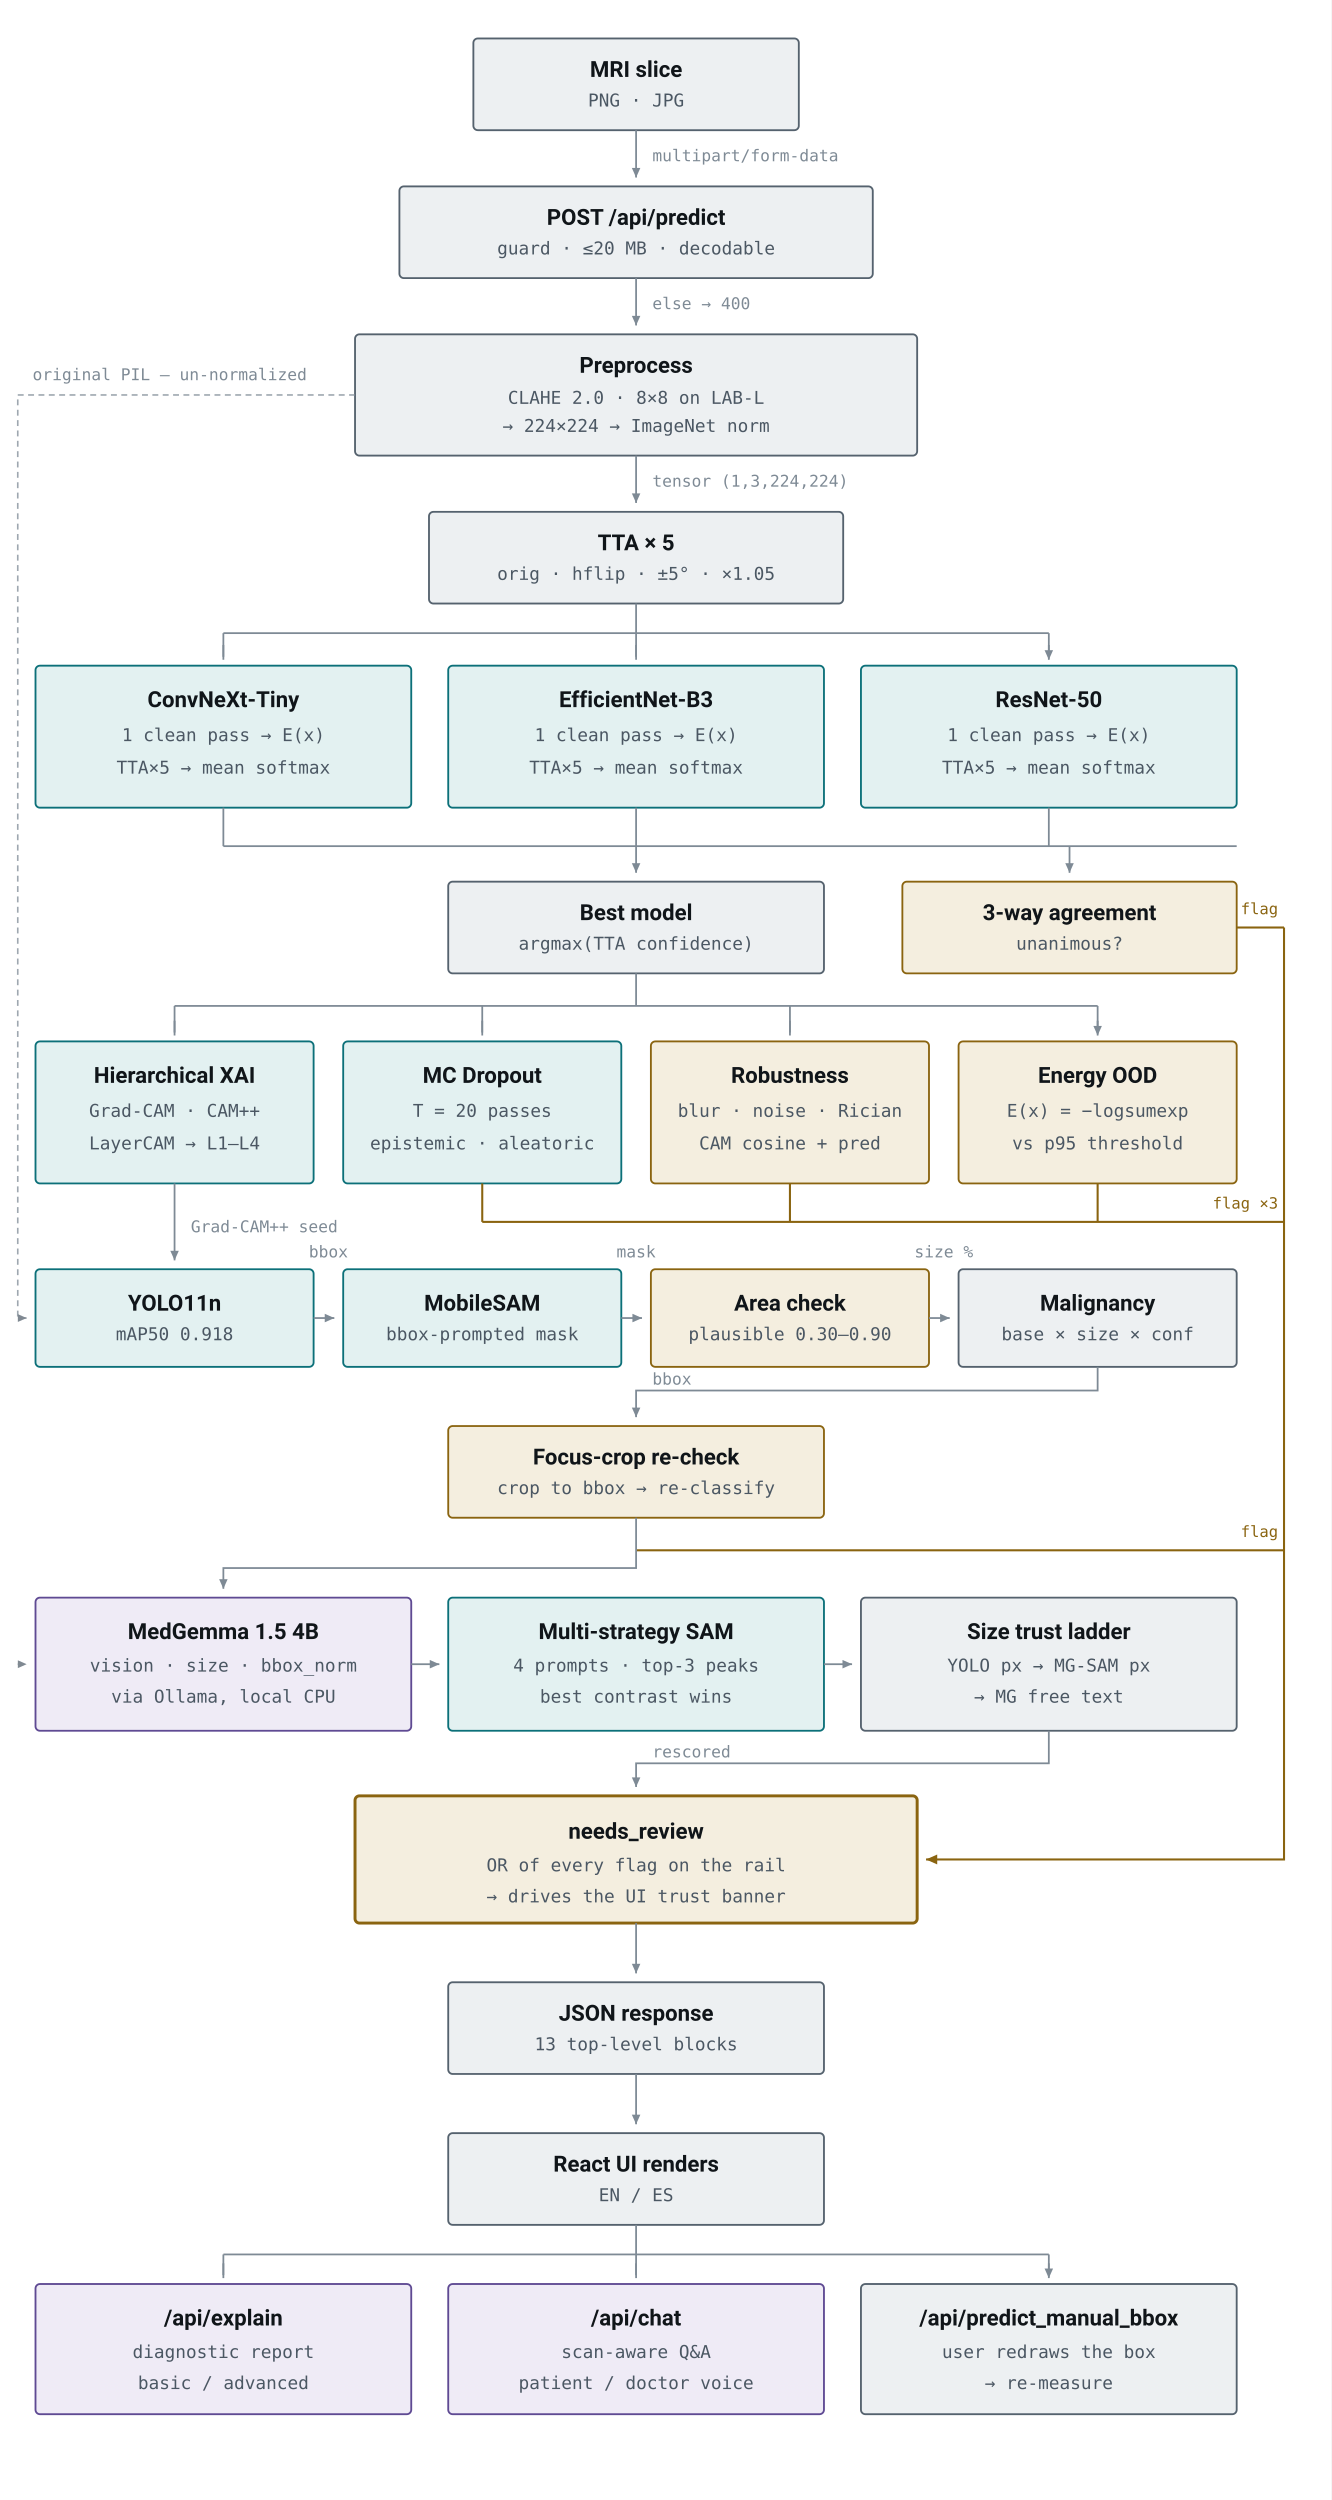
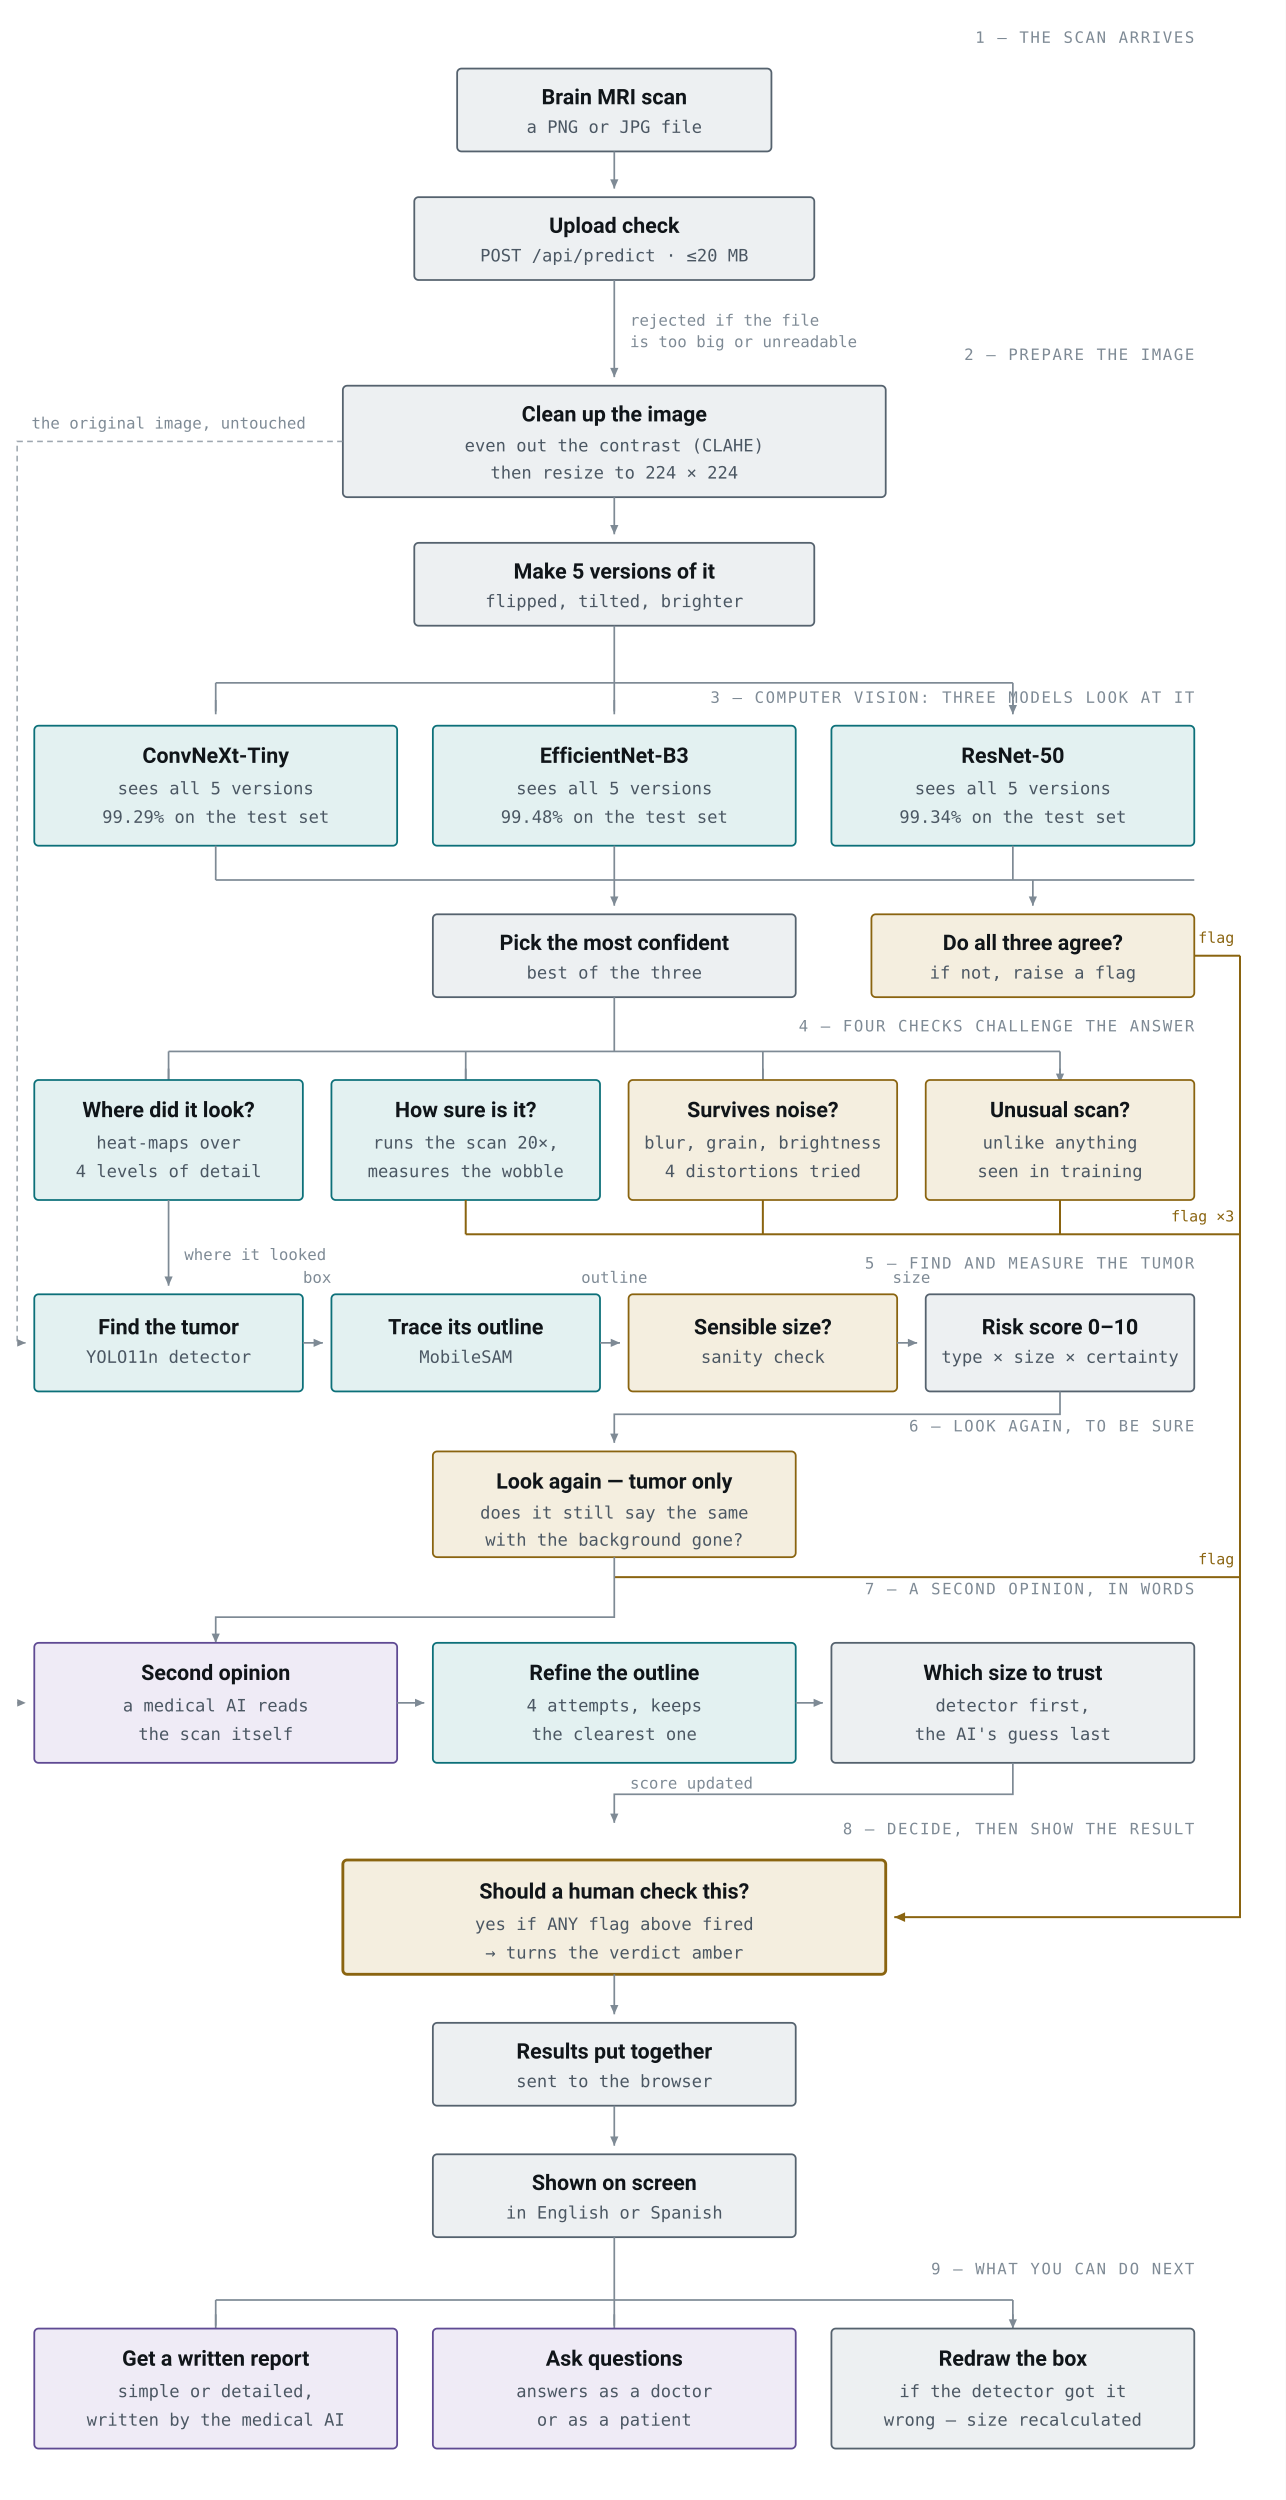
- <svg xmlns="http://www.w3.org/2000/svg" viewBox="0 0 900 1690" role="img" aria-label="Flowchart of the brain tumor detection pipeline: an uploaded MRI is preprocessed, expanded into five test-time augmentations, and classified by three CNNs in parallel. The best model feeds explainability, uncertainty, robustness and out-of-distribution checks; the Grad-CAM++ output seeds a YOLO and MobileSAM localization chain that produces a malignancy score, which is cross-checked by a focus crop and by MedGemma before the response is assembled. Five independent checks feed a shared needs-review flag.">
+ <svg xmlns="http://www.w3.org/2000/svg" viewBox="0 0 900 1750" role="img" aria-label="Flowchart of the brain tumor pipeline in nine plain-language stages. A scan arrives and is checked, the image is cleaned up and copied into five variations, three computer-vision models classify it and the most confident one is picked, four checks challenge that answer, a detector finds and measures the tumor, the model looks again at the tumor alone, a medical language model gives a second opinion, the system decides whether a human should review it, and the result is shown with options to get a written report, ask questions, or redraw the box.">
  <style>
  .nd{stroke-width:1.25}
  .nd-io{fill:#EDF0F2;stroke:#55626E}
  .nd-model{fill:#E3F1F1;stroke:#0C7079}
  .nd-check{fill:#F4EEDF;stroke:#8A6410}
  .nd-llm{fill:#EFEBF6;stroke:#5F4A93}
  .nd-gate{fill:#F4EEDF;stroke:#8A6410;stroke-width:2}
  .t-lbl{font-family:'Segoe UI',Roboto,system-ui,-apple-system,'Helvetica Neue',Arial,sans-serif;font-weight:700;font-size:15px;fill:#101519;text-anchor:middle}
  .t-sub{font-family:'DejaVu Sans Mono',Menlo,Consolas,'Liberation Mono','Courier New',monospace;font-size:12px;fill:#4B5763;text-anchor:middle}
  .t-edge{font-family:'DejaVu Sans Mono',Menlo,Consolas,'Liberation Mono','Courier New',monospace;font-size:11px;fill:#7E8A95;text-anchor:middle}
  .t-edge-l{text-anchor:start}
  .t-flag{font-family:'DejaVu Sans Mono',Menlo,Consolas,'Liberation Mono','Courier New',monospace;font-size:10.5px;fill:#8A6410;text-anchor:end;font-weight:500}
-   .t-band{font-family:'DejaVu Sans Mono',Menlo,Consolas,'Liberation Mono','Courier New',monospace;font-size:10px;letter-spacing:.12em;fill:#7E8A95;text-anchor:start}
+   .t-sec{font-family:'DejaVu Sans Mono',Menlo,Consolas,'Liberation Mono','Courier New',monospace;font-size:11px;font-weight:500;letter-spacing:.1em;fill:#7E8A95;text-anchor:end}
  .ed{stroke:#7E8A95;stroke-width:1.2;fill:none}
  .ed-soft{stroke:#7E8A95;stroke-width:1.1;fill:none;stroke-dasharray:4 3;opacity:.75}
  .ed-rail{stroke:#8A6410;stroke-width:1.4;fill:none}
  .ed-loop{stroke:#55626E;stroke-width:1.1;fill:none;stroke-dasharray:5 4}
</style>
-   <rect x="0" y="0" width="900" height="1690" fill="#ffffff" />
+   <rect x="0" y="0" width="900" height="1750" fill="#ffffff" />
  <defs>
    <marker id="ah" viewBox="0 0 10 10" refX="9" refY="5" markerWidth="6" markerHeight="6" orient="auto-start-reverse">
      <path d="M0,1 L9,5 L0,9 z" fill="#7E8A95" />
    </marker>
    <marker id="ah-rail" viewBox="0 0 10 10" refX="9" refY="5" markerWidth="6" markerHeight="6" orient="auto-start-reverse">
      <path d="M0,1 L9,5 L0,9 z" fill="#8A6410" />
    </marker>
    <marker id="ah-soft" viewBox="0 0 10 10" refX="9" refY="5" markerWidth="6" markerHeight="6" orient="auto-start-reverse">
      <path d="M0,1 L9,5 L0,9 z" fill="#55626E" />
    </marker>
  </defs>
-   <rect rx="3" class="nd nd-io" x="320" y="26" width="220" height="62" />
-   <text class="t-lbl" x="430" y="52">MRI slice</text>
-   <text class="t-sub" x="430" y="72">PNG · JPG</text>
-   <line class="ed" x1="430" y1="88" x2="430" y2="120" marker-end="url(#ah)" />
-   <text class="t-edge t-edge-l" x="441" y="109">multipart/form-data</text>
-   <rect rx="3" class="nd nd-io" x="270" y="126" width="320" height="62" />
-   <text class="t-lbl" x="430" y="152">POST /api/predict</text>
-   <text class="t-sub" x="430" y="172">guard · ≤20 MB · decodable</text>
-   <line class="ed" x1="430" y1="188" x2="430" y2="220" marker-end="url(#ah)" />
-   <text class="t-edge t-edge-l" x="441" y="209">else → 400</text>
-   <rect rx="3" class="nd nd-io" x="240" y="226" width="380" height="82" />
-   <text class="t-lbl" x="430" y="252">Preprocess</text>
-   <text class="t-sub" x="430" y="273">CLAHE 2.0 · 8×8 on LAB-L</text>
-   <text class="t-sub" x="430" y="292">→ 224×224 → ImageNet norm</text>
-   <line class="ed" x1="430" y1="308" x2="430" y2="340" marker-end="url(#ah)" />
-   <text class="t-edge t-edge-l" x="441" y="329">tensor (1,3,224,224)</text>
-   <path class="ed-soft" d="M240,267 L12,267 L12,891 L18,891" marker-end="url(#ah-soft)" />
-   <path class="ed-soft" d="M12,1125 L18,1125" marker-end="url(#ah-soft)" />
-   <text class="t-edge t-edge-l" x="22" y="257">original PIL — un-normalized</text>
-   <rect rx="3" class="nd nd-io" x="290" y="346" width="280" height="62" />
-   <text class="t-lbl" x="430" y="372">TTA × 5</text>
-   <text class="t-sub" x="430" y="392">orig · hflip · ±5° · ×1.05</text>
-   <path class="ed" d="M430,408 L430,428 M151,428 L709,428 M151,428 L151,444 M430,428 L430,444 M709,428 L709,444" />
-   <path class="ed" d="M151,436 L151,446 M430,436 L430,446 M709,436 L709,446" marker-end="url(#ah)" />
-   <rect rx="3" class="nd nd-model" x="24" y="450" width="254" height="96" />
-   <text class="t-lbl" x="151" y="478">ConvNeXt-Tiny</text>
-   <text class="t-sub" x="151" y="501">1 clean pass → E(x)</text>
-   <text class="t-sub" x="151" y="523">TTA×5 → mean softmax</text>
-   <rect rx="3" class="nd nd-model" x="303" y="450" width="254" height="96" />
-   <text class="t-lbl" x="430" y="478">EfficientNet-B3</text>
-   <text class="t-sub" x="430" y="501">1 clean pass → E(x)</text>
-   <text class="t-sub" x="430" y="523">TTA×5 → mean softmax</text>
-   <rect rx="3" class="nd nd-model" x="582" y="450" width="254" height="96" />
-   <text class="t-lbl" x="709" y="478">ResNet-50</text>
-   <text class="t-sub" x="709" y="501">1 clean pass → E(x)</text>
-   <text class="t-sub" x="709" y="523">TTA×5 → mean softmax</text>
-   <path class="ed" d="M151,546 L151,572 M430,546 L430,572 M709,546 L709,572 M151,572 L836,572" />
-   <line class="ed" x1="430" y1="572" x2="430" y2="590" marker-end="url(#ah)" />
-   <path class="ed" d="M723,572 L723,590" marker-end="url(#ah)" />
-   <rect rx="3" class="nd nd-io" x="303" y="596" width="254" height="62" />
-   <text class="t-lbl" x="430" y="622">Best model</text>
-   <text class="t-sub" x="430" y="642">argmax(TTA confidence)</text>
-   <rect rx="3" class="nd nd-check" x="610" y="596" width="226" height="62" />
-   <text class="t-lbl" x="723" y="622">3-way agreement</text>
-   <text class="t-sub" x="723" y="642">unanimous?</text>
-   <path class="ed-rail" d="M836,627 L868,627" />
-   <text class="t-flag" x="864" y="618">flag</text>
-   <path class="ed" d="M430,658 L430,680 M118,680 L742,680 M118,680 L118,698 M326,680 L326,698 M534,680 L534,698 M742,680 L742,698" />
-   <path class="ed" d="M118,690 L118,700 M326,690 L326,700 M534,690 L534,700 M742,690 L742,700" marker-end="url(#ah)" />
-   <rect rx="3" class="nd nd-model" x="24" y="704" width="188" height="96" />
-   <text class="t-lbl" x="118" y="732">Hierarchical XAI</text>
-   <text class="t-sub" x="118" y="755">Grad-CAM · CAM++</text>
-   <text class="t-sub" x="118" y="777">LayerCAM → L1–L4</text>
-   <rect rx="3" class="nd nd-model" x="232" y="704" width="188" height="96" />
-   <text class="t-lbl" x="326" y="732">MC Dropout</text>
-   <text class="t-sub" x="326" y="755">T = 20 passes</text>
-   <text class="t-sub" x="326" y="777">epistemic · aleatoric</text>
-   <rect rx="3" class="nd nd-check" x="440" y="704" width="188" height="96" />
-   <text class="t-lbl" x="534" y="732">Robustness</text>
-   <text class="t-sub" x="534" y="755">blur · noise · Rician</text>
-   <text class="t-sub" x="534" y="777">CAM cosine + pred</text>
-   <rect rx="3" class="nd nd-check" x="648" y="704" width="188" height="96" />
-   <text class="t-lbl" x="742" y="732">Energy OOD</text>
-   <text class="t-sub" x="742" y="755">E(x) = −logsumexp</text>
-   <text class="t-sub" x="742" y="777">vs p95 threshold</text>
-   <path class="ed-rail" d="M326,800 L326,826 M534,800 L534,826 M742,800 L742,826 M326,826 L868,826" />
-   <text class="t-flag" x="864" y="817">flag ×3</text>
-   <line class="ed" x1="118" y1="800" x2="118" y2="852" marker-end="url(#ah)" />
-   <text class="t-edge t-edge-l" x="129" y="833">Grad-CAM++ seed</text>
-   <rect rx="3" class="nd nd-model" x="24" y="858" width="188" height="66" />
-   <text class="t-lbl" x="118" y="886">YOLO11n</text>
-   <text class="t-sub" x="118" y="906">mAP50 0.918</text>
-   <rect rx="3" class="nd nd-model" x="232" y="858" width="188" height="66" />
-   <text class="t-lbl" x="326" y="886">MobileSAM</text>
-   <text class="t-sub" x="326" y="906">bbox-prompted mask</text>
-   <rect rx="3" class="nd nd-check" x="440" y="858" width="188" height="66" />
-   <text class="t-lbl" x="534" y="886">Area check</text>
-   <text class="t-sub" x="534" y="906">plausible 0.30–0.90</text>
-   <rect rx="3" class="nd nd-io" x="648" y="858" width="188" height="66" />
-   <text class="t-lbl" x="742" y="886">Malignancy</text>
-   <text class="t-sub" x="742" y="906">base × size × conf</text>
-   <line class="ed" x1="212" y1="891" x2="226" y2="891" marker-end="url(#ah)" />
-   <text class="t-edge" x="222" y="850">bbox</text>
-   <line class="ed" x1="420" y1="891" x2="434" y2="891" marker-end="url(#ah)" />
-   <text class="t-edge" x="430" y="850">mask</text>
-   <line class="ed" x1="628" y1="891" x2="642" y2="891" marker-end="url(#ah)" />
-   <text class="t-edge" x="638" y="850">size %</text>
-   <path class="ed" d="M742,924 L742,940 L430,940 L430,958" marker-end="url(#ah)" />
-   <text class="t-edge t-edge-l" x="441" y="936">bbox</text>
-   <rect rx="3" class="nd nd-check" x="303" y="964" width="254" height="62" />
-   <text class="t-lbl" x="430" y="990">Focus-crop re-check</text>
-   <text class="t-sub" x="430" y="1010">crop to bbox → re-classify</text>
-   <path class="ed-rail" d="M430,1048 L868,1048" />
-   <text class="t-flag" x="864" y="1039">flag</text>
-   <path class="ed" d="M430,1026 L430,1060 L151,1060 L151,1074" marker-end="url(#ah)" />
-   <rect rx="3" class="nd nd-llm" x="24" y="1080" width="254" height="90" />
-   <text class="t-lbl" x="151" y="1108">MedGemma 1.5 4B</text>
-   <text class="t-sub" x="151" y="1130">vision · size · bbox_norm</text>
-   <text class="t-sub" x="151" y="1151">via Ollama, local CPU</text>
-   <rect rx="3" class="nd nd-model" x="303" y="1080" width="254" height="90" />
-   <text class="t-lbl" x="430" y="1108">Multi-strategy SAM</text>
-   <text class="t-sub" x="430" y="1130">4 prompts · top-3 peaks</text>
-   <text class="t-sub" x="430" y="1151">best contrast wins</text>
-   <rect rx="3" class="nd nd-io" x="582" y="1080" width="254" height="90" />
-   <text class="t-lbl" x="709" y="1108">Size trust ladder</text>
-   <text class="t-sub" x="709" y="1130">YOLO px → MG-SAM px</text>
-   <text class="t-sub" x="709" y="1151">→ MG free text</text>
-   <line class="ed" x1="278" y1="1125" x2="297" y2="1125" marker-end="url(#ah)" />
-   <line class="ed" x1="557" y1="1125" x2="576" y2="1125" marker-end="url(#ah)" />
-   <path class="ed" d="M709,1170 L709,1192 L430,1192 L430,1208" marker-end="url(#ah)" />
-   <text class="t-edge t-edge-l" x="441" y="1188">rescored</text>
-   <path class="ed-rail" d="M868,627 L868,1257 L626,1257" marker-end="url(#ah-rail)" />
-   <rect rx="3" class="nd nd-gate" x="240" y="1214" width="380" height="86" />
-   <text class="t-lbl" x="430" y="1243">needs_review</text>
-   <text class="t-sub" x="430" y="1265">OR of every flag on the rail</text>
-   <text class="t-sub" x="430" y="1286">→ drives the UI trust banner</text>
-   <line class="ed" x1="430" y1="1300" x2="430" y2="1334" marker-end="url(#ah)" />
-   <rect rx="3" class="nd nd-io" x="303" y="1340" width="254" height="62" />
-   <text class="t-lbl" x="430" y="1366">JSON response</text>
-   <text class="t-sub" x="430" y="1386">13 top-level blocks</text>
-   <line class="ed" x1="430" y1="1402" x2="430" y2="1436" marker-end="url(#ah)" />
-   <rect rx="3" class="nd nd-io" x="303" y="1442" width="254" height="62" />
-   <text class="t-lbl" x="430" y="1468">React UI renders</text>
-   <text class="t-sub" x="430" y="1488">EN / ES</text>
-   <path class="ed" d="M430,1504 L430,1524 M151,1524 L709,1524 M151,1524 L151,1538 M430,1524 L430,1538 M709,1524 L709,1538" />
-   <path class="ed" d="M151,1530 L151,1540 M430,1530 L430,1540 M709,1530 L709,1540" marker-end="url(#ah)" />
-   <rect rx="3" class="nd nd-llm" x="24" y="1544" width="254" height="88" />
-   <text class="t-lbl" x="151" y="1572">/api/explain</text>
-   <text class="t-sub" x="151" y="1594">diagnostic report</text>
-   <text class="t-sub" x="151" y="1615">basic / advanced</text>
-   <rect rx="3" class="nd nd-llm" x="303" y="1544" width="254" height="88" />
-   <text class="t-lbl" x="430" y="1572">/api/chat</text>
-   <text class="t-sub" x="430" y="1594">scan-aware Q&amp;A</text>
-   <text class="t-sub" x="430" y="1615">patient / doctor voice</text>
-   <rect rx="3" class="nd nd-io" x="582" y="1544" width="254" height="88" />
-   <text class="t-lbl" x="709" y="1572">/api/predict_manual_bbox</text>
-   <text class="t-sub" x="709" y="1594">user redraws the box</text>
-   <text class="t-sub" x="709" y="1615">→ re-measure</text>
+   <text class="t-sec" x="836" y="30">1 — THE SCAN ARRIVES</text>
+   <rect rx="3" class="nd nd-io" x="320" y="48" width="220" height="58" />
+   <text class="t-lbl" x="430" y="73">Brain MRI scan</text>
+   <text class="t-sub" x="430" y="93">a PNG or JPG file</text>
+   <line class="ed" x1="430" y1="106" x2="430" y2="132" marker-end="url(#ah)" />
+   <rect rx="3" class="nd nd-io" x="290" y="138" width="280" height="58" />
+   <text class="t-lbl" x="430" y="163">Upload check</text>
+   <text class="t-sub" x="430" y="183">POST /api/predict · ≤20 MB</text>
+   <line class="ed" x1="430" y1="196" x2="430" y2="264" marker-end="url(#ah)" />
+   <text class="t-edge t-edge-l" x="441" y="228">rejected if the file</text>
+   <text class="t-edge t-edge-l" x="441" y="243">is too big or unreadable</text>
+   <text class="t-sec" x="836" y="252">2 — PREPARE THE IMAGE</text>
+   <rect rx="3" class="nd nd-io" x="240" y="270" width="380" height="78" />
+   <text class="t-lbl" x="430" y="295">Clean up the image</text>
+   <text class="t-sub" x="430" y="316">even out the contrast (CLAHE)</text>
+   <text class="t-sub" x="430" y="335">then resize to 224 × 224</text>
+   <line class="ed" x1="430" y1="348" x2="430" y2="374" marker-end="url(#ah)" />
+   <rect rx="3" class="nd nd-io" x="290" y="380" width="280" height="58" />
+   <text class="t-lbl" x="430" y="405">Make 5 versions of it</text>
+   <text class="t-sub" x="430" y="425">flipped, tilted, brighter</text>
+   <path class="ed" d="M430,438 L430,478" />
+   <path class="ed-soft" d="M240,309 L12,309 L12,940 L18,940" marker-end="url(#ah-soft)" />
+   <path class="ed-soft" d="M12,1192 L18,1192" marker-end="url(#ah-soft)" />
+   <text class="t-edge t-edge-l" x="22" y="300">the original image, untouched</text>
+   <g transform="translate(0,20)">
+     <path class="ed" d="M151,458 L709,458 M151,458 L151,478 M430,458 L430,478 M709,458 L709,478" />
+     <path class="ed" d="M151,470 L151,480 M430,470 L430,480 M709,470 L709,480" marker-end="url(#ah)" />
+     <text class="t-sec" x="836" y="472">3 — COMPUTER VISION: THREE MODELS LOOK AT IT</text>
+     <rect rx="3" class="nd nd-model" x="24" y="488" width="254" height="84" />
+     <text class="t-lbl" x="151" y="514">ConvNeXt-Tiny</text>
+     <text class="t-sub" x="151" y="536">sees all 5 versions</text>
+     <text class="t-sub" x="151" y="556">99.29% on the test set</text>
+     <rect rx="3" class="nd nd-model" x="303" y="488" width="254" height="84" />
+     <text class="t-lbl" x="430" y="514">EfficientNet-B3</text>
+     <text class="t-sub" x="430" y="536">sees all 5 versions</text>
+     <text class="t-sub" x="430" y="556">99.48% on the test set</text>
+     <rect rx="3" class="nd nd-model" x="582" y="488" width="254" height="84" />
+     <text class="t-lbl" x="709" y="514">ResNet-50</text>
+     <text class="t-sub" x="709" y="536">sees all 5 versions</text>
+     <text class="t-sub" x="709" y="556">99.34% on the test set</text>
+     <path class="ed" d="M151,572 L151,596 M430,572 L430,596 M709,572 L709,596 M151,596 L836,596" />
+     <line class="ed" x1="430" y1="596" x2="430" y2="614" marker-end="url(#ah)" />
+     <path class="ed" d="M723,596 L723,614" marker-end="url(#ah)" />
+     <rect rx="3" class="nd nd-io" x="303" y="620" width="254" height="58" />
+     <text class="t-lbl" x="430" y="645">Pick the most confident</text>
+     <text class="t-sub" x="430" y="665">best of the three</text>
+     <rect rx="3" class="nd nd-check" x="610" y="620" width="226" height="58" />
+     <text class="t-lbl" x="723" y="645">Do all three agree?</text>
+     <text class="t-sub" x="723" y="665">if not, raise a flag</text>
+     <path class="ed-rail" d="M836,649 L868,649" />
+     <text class="t-flag" x="864" y="640">flag</text>
+     <text class="t-sec" x="836" y="702">4 — FOUR CHECKS CHALLENGE THE ANSWER</text>
+     <path class="ed" d="M430,678 L430,716 M118,716 L742,716 M118,716 L118,736 M326,716 L326,736 M534,716 L534,736 M742,716 L742,736" />
+     <path class="ed" d="M118,728 L118,738 M326,728 L326,738 M534,728 L534,738 M742,728 L742,738" marker-end="url(#ah)" />
+     <rect rx="3" class="nd nd-model" x="24" y="736" width="188" height="84" />
+     <text class="t-lbl" x="118" y="762">Where did it look?</text>
+     <text class="t-sub" x="118" y="784">heat-maps over</text>
+     <text class="t-sub" x="118" y="804">4 levels of detail</text>
+     <rect rx="3" class="nd nd-model" x="232" y="736" width="188" height="84" />
+     <text class="t-lbl" x="326" y="762">How sure is it?</text>
+     <text class="t-sub" x="326" y="784">runs the scan 20×,</text>
+     <text class="t-sub" x="326" y="804">measures the wobble</text>
+     <rect rx="3" class="nd nd-check" x="440" y="736" width="188" height="84" />
+     <text class="t-lbl" x="534" y="762">Survives noise?</text>
+     <text class="t-sub" x="534" y="784">blur, grain, brightness</text>
+     <text class="t-sub" x="534" y="804">4 distortions tried</text>
+     <rect rx="3" class="nd nd-check" x="648" y="736" width="188" height="84" />
+     <text class="t-lbl" x="742" y="762">Unusual scan?</text>
+     <text class="t-sub" x="742" y="784">unlike anything</text>
+     <text class="t-sub" x="742" y="804">seen in training</text>
+     <path class="ed-rail" d="M326,820 L326,844 M534,820 L534,844 M742,820 L742,844 M326,844 L868,844" />
+     <text class="t-flag" x="864" y="835">flag ×3</text>
+     <line class="ed" x1="118" y1="820" x2="118" y2="880" marker-end="url(#ah)" />
+     <text class="t-edge t-edge-l" x="129" y="862">where it looked</text>
+     <text class="t-sec" x="836" y="868">5 — FIND AND MEASURE THE TUMOR</text>
+     <rect rx="3" class="nd nd-model" x="24" y="886" width="188" height="68" />
+     <text class="t-lbl" x="118" y="914">Find the tumor</text>
+     <text class="t-sub" x="118" y="934">YOLO11n detector</text>
+     <rect rx="3" class="nd nd-model" x="232" y="886" width="188" height="68" />
+     <text class="t-lbl" x="326" y="914">Trace its outline</text>
+     <text class="t-sub" x="326" y="934">MobileSAM</text>
+     <rect rx="3" class="nd nd-check" x="440" y="886" width="188" height="68" />
+     <text class="t-lbl" x="534" y="914">Sensible size?</text>
+     <text class="t-sub" x="534" y="934">sanity check</text>
+     <rect rx="3" class="nd nd-io" x="648" y="886" width="188" height="68" />
+     <text class="t-lbl" x="742" y="914">Risk score 0–10</text>
+     <text class="t-sub" x="742" y="934">type × size × certainty</text>
+     <line class="ed" x1="212" y1="920" x2="226" y2="920" marker-end="url(#ah)" />
+     <text class="t-edge" x="222" y="878">box</text>
+     <line class="ed" x1="420" y1="920" x2="434" y2="920" marker-end="url(#ah)" />
+     <text class="t-edge" x="430" y="878">outline</text>
+     <line class="ed" x1="628" y1="920" x2="642" y2="920" marker-end="url(#ah)" />
+     <text class="t-edge" x="638" y="878">size</text>
+     <text class="t-sec" x="836" y="982">6 — LOOK AGAIN, TO BE SURE</text>
+     <path class="ed" d="M742,954 L742,970 L430,970 L430,990" marker-end="url(#ah)" />
+     <rect rx="3" class="nd nd-check" x="303" y="996" width="254" height="74" />
+     <text class="t-lbl" x="430" y="1022">Look again — tumor only</text>
+     <text class="t-sub" x="430" y="1043">does it still say the same</text>
+     <text class="t-sub" x="430" y="1062">with the background gone?</text>
+     <path class="ed-rail" d="M430,1084 L868,1084" />
+     <text class="t-flag" x="864" y="1075">flag</text>
+     <path class="ed" d="M430,1070 L430,1112 L151,1112 L151,1130" marker-end="url(#ah)" />
+     <text class="t-sec" x="836" y="1096">7 — A SECOND OPINION, IN WORDS</text>
+     <rect rx="3" class="nd nd-llm" x="24" y="1130" width="254" height="84" />
+     <text class="t-lbl" x="151" y="1156">Second opinion</text>
+     <text class="t-sub" x="151" y="1178">a medical AI reads</text>
+     <text class="t-sub" x="151" y="1198">the scan itself</text>
+     <rect rx="3" class="nd nd-model" x="303" y="1130" width="254" height="84" />
+     <text class="t-lbl" x="430" y="1156">Refine the outline</text>
+     <text class="t-sub" x="430" y="1178">4 attempts, keeps</text>
+     <text class="t-sub" x="430" y="1198">the clearest one</text>
+     <rect rx="3" class="nd nd-io" x="582" y="1130" width="254" height="84" />
+     <text class="t-lbl" x="709" y="1156">Which size to trust</text>
+     <text class="t-sub" x="709" y="1178">detector first,</text>
+     <text class="t-sub" x="709" y="1198">the AI's guess last</text>
+     <line class="ed" x1="278" y1="1172" x2="297" y2="1172" marker-end="url(#ah)" />
+     <line class="ed" x1="557" y1="1172" x2="576" y2="1172" marker-end="url(#ah)" />
+     <path class="ed" d="M709,1214 L709,1236 L430,1236 L430,1256" marker-end="url(#ah)" />
+     <text class="t-edge t-edge-l" x="441" y="1232">score updated</text>
+     <text class="t-sec" x="836" y="1264">8 — DECIDE, THEN SHOW THE RESULT</text>
+     <path class="ed-rail" d="M868,649 L868,1322 L626,1322" marker-end="url(#ah-rail)" />
+     <rect rx="3" class="nd nd-gate" x="240" y="1282" width="380" height="80" />
+     <text class="t-lbl" x="430" y="1309">Should a human check this?</text>
+     <text class="t-sub" x="430" y="1331">yes if ANY flag above fired</text>
+     <text class="t-sub" x="430" y="1351">→ turns the verdict amber</text>
+     <line class="ed" x1="430" y1="1362" x2="430" y2="1390" marker-end="url(#ah)" />
+     <rect rx="3" class="nd nd-io" x="303" y="1396" width="254" height="58" />
+     <text class="t-lbl" x="430" y="1421">Results put together</text>
+     <text class="t-sub" x="430" y="1441">sent to the browser</text>
+     <line class="ed" x1="430" y1="1454" x2="430" y2="1482" marker-end="url(#ah)" />
+     <rect rx="3" class="nd nd-io" x="303" y="1488" width="254" height="58" />
+     <text class="t-lbl" x="430" y="1513">Shown on screen</text>
+     <text class="t-sub" x="430" y="1533">in English or Spanish</text>
+     <text class="t-sec" x="836" y="1572">9 — WHAT YOU CAN DO NEXT</text>
+     <path class="ed" d="M430,1546 L430,1590 M151,1590 L709,1590 M151,1590 L151,1608 M430,1590 L430,1608 M709,1590 L709,1608" />
+     <path class="ed" d="M151,1600 L151,1610 M430,1600 L430,1610 M709,1600 L709,1610" marker-end="url(#ah)" />
+     <rect rx="3" class="nd nd-llm" x="24" y="1610" width="254" height="84" />
+     <text class="t-lbl" x="151" y="1636">Get a written report</text>
+     <text class="t-sub" x="151" y="1658">simple or detailed,</text>
+     <text class="t-sub" x="151" y="1678">written by the medical AI</text>
+     <rect rx="3" class="nd nd-llm" x="303" y="1610" width="254" height="84" />
+     <text class="t-lbl" x="430" y="1636">Ask questions</text>
+     <text class="t-sub" x="430" y="1658">answers as a doctor</text>
+     <text class="t-sub" x="430" y="1678">or as a patient</text>
+     <rect rx="3" class="nd nd-io" x="582" y="1610" width="254" height="84" />
+     <text class="t-lbl" x="709" y="1636">Redraw the box</text>
+     <text class="t-sub" x="709" y="1658">if the detector got it</text>
+     <text class="t-sub" x="709" y="1678">wrong — size recalculated</text>
+   </g>
</svg>
